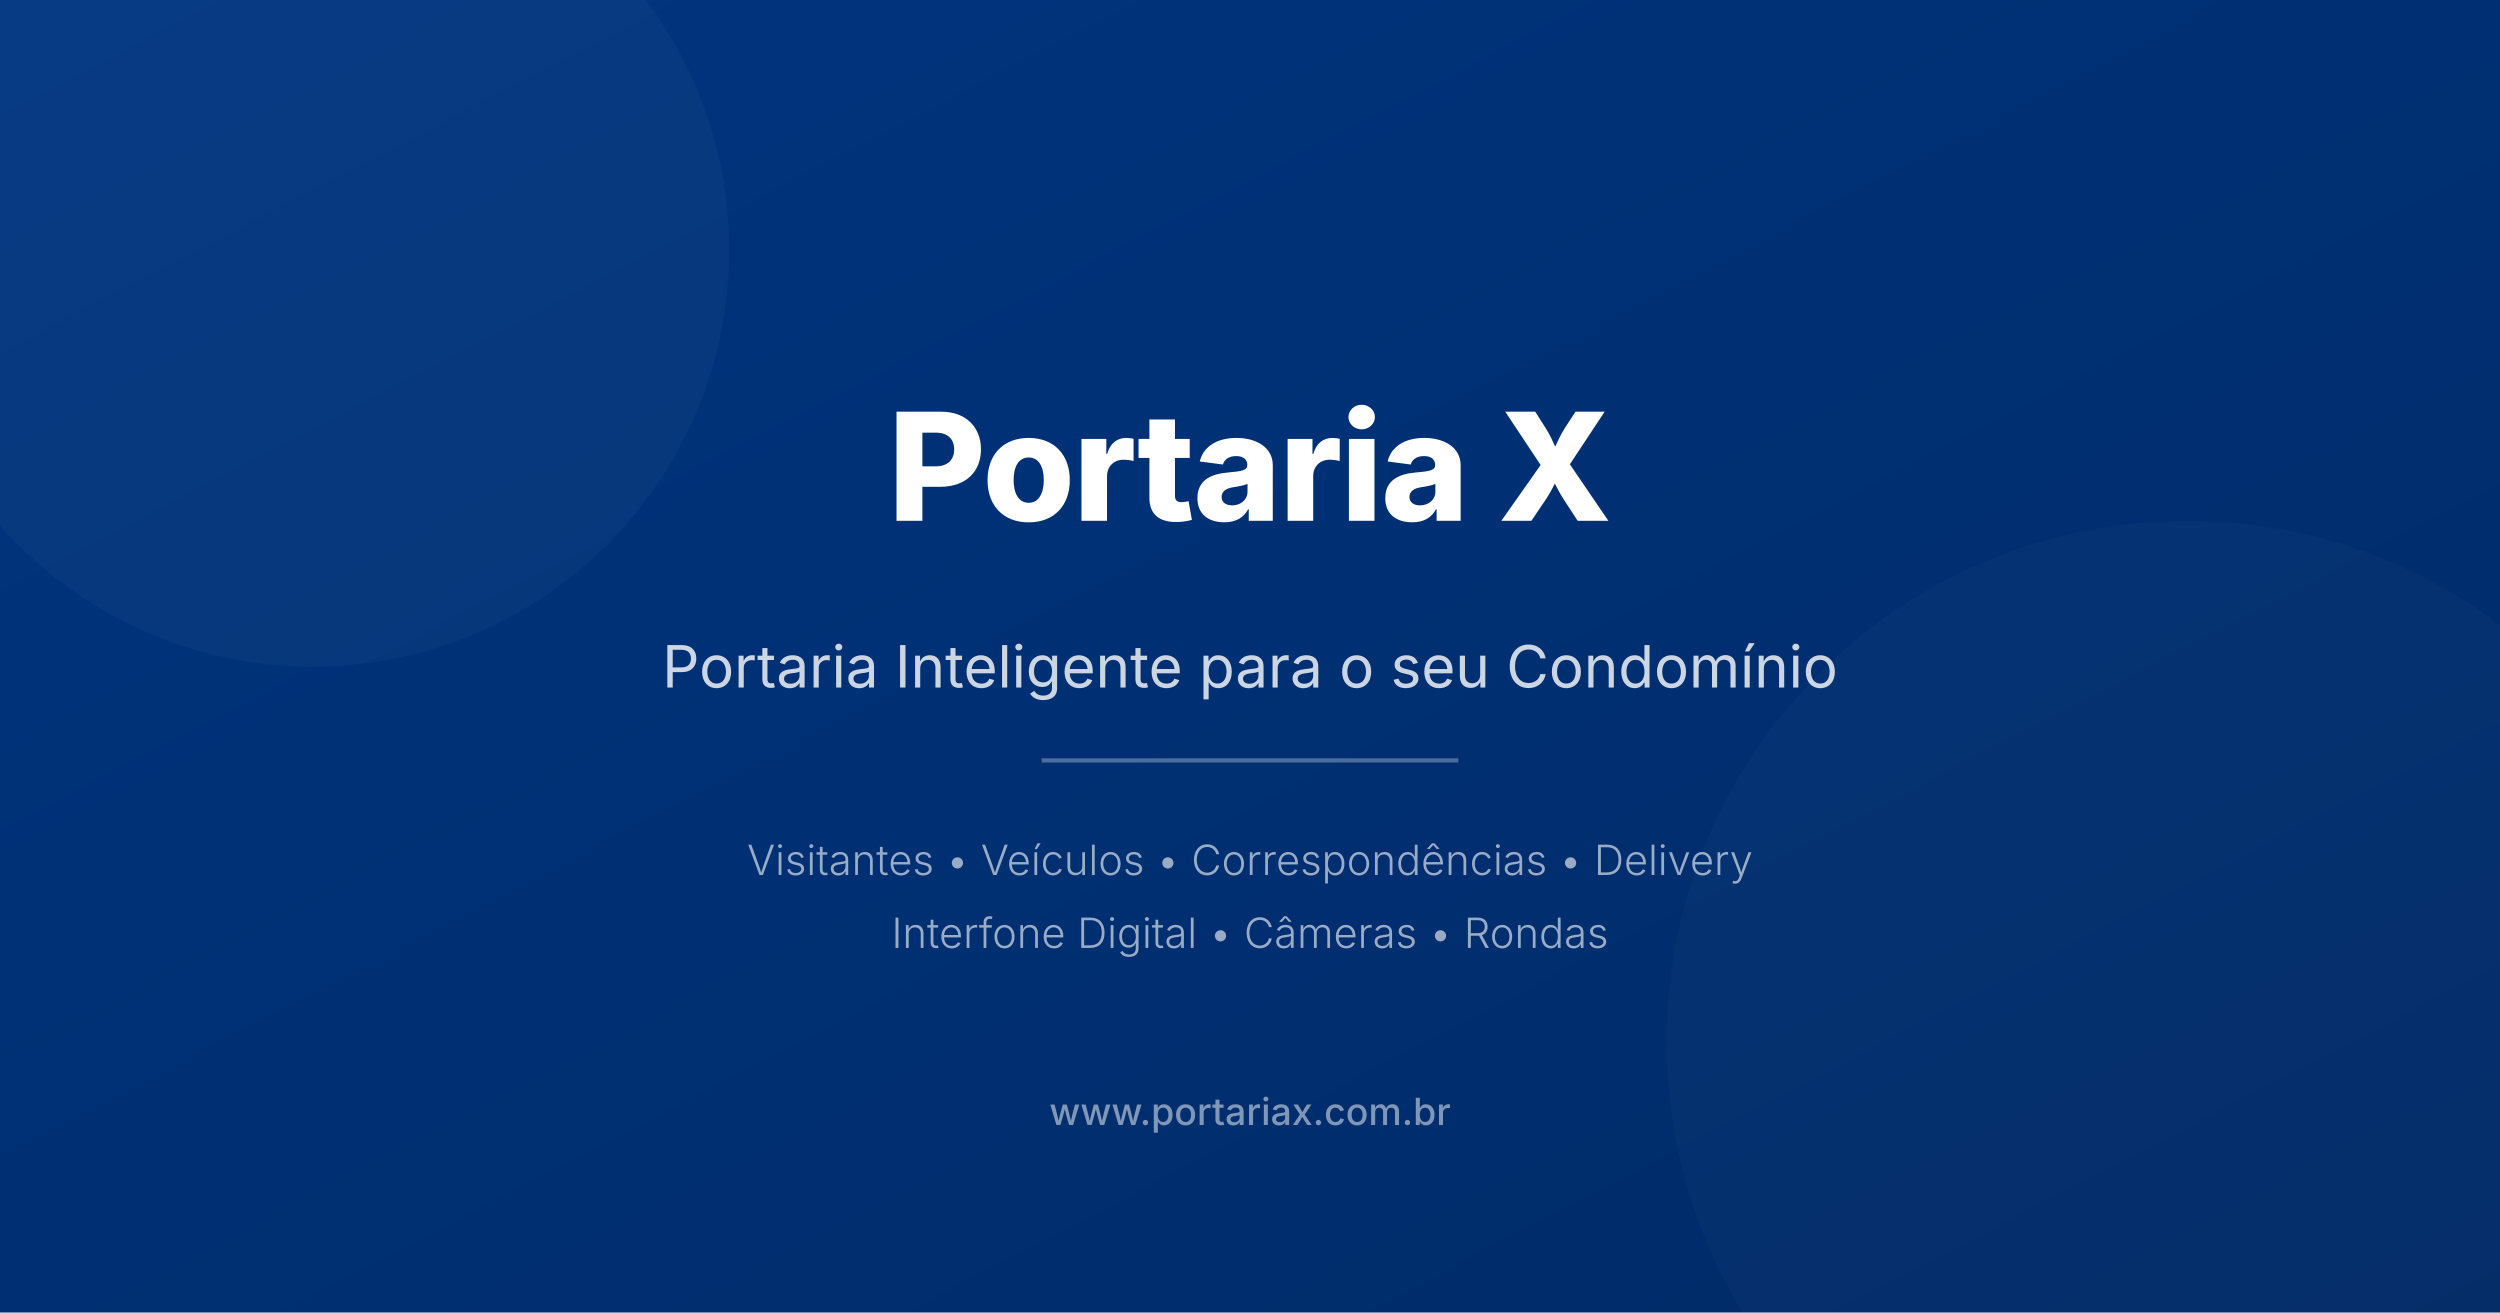
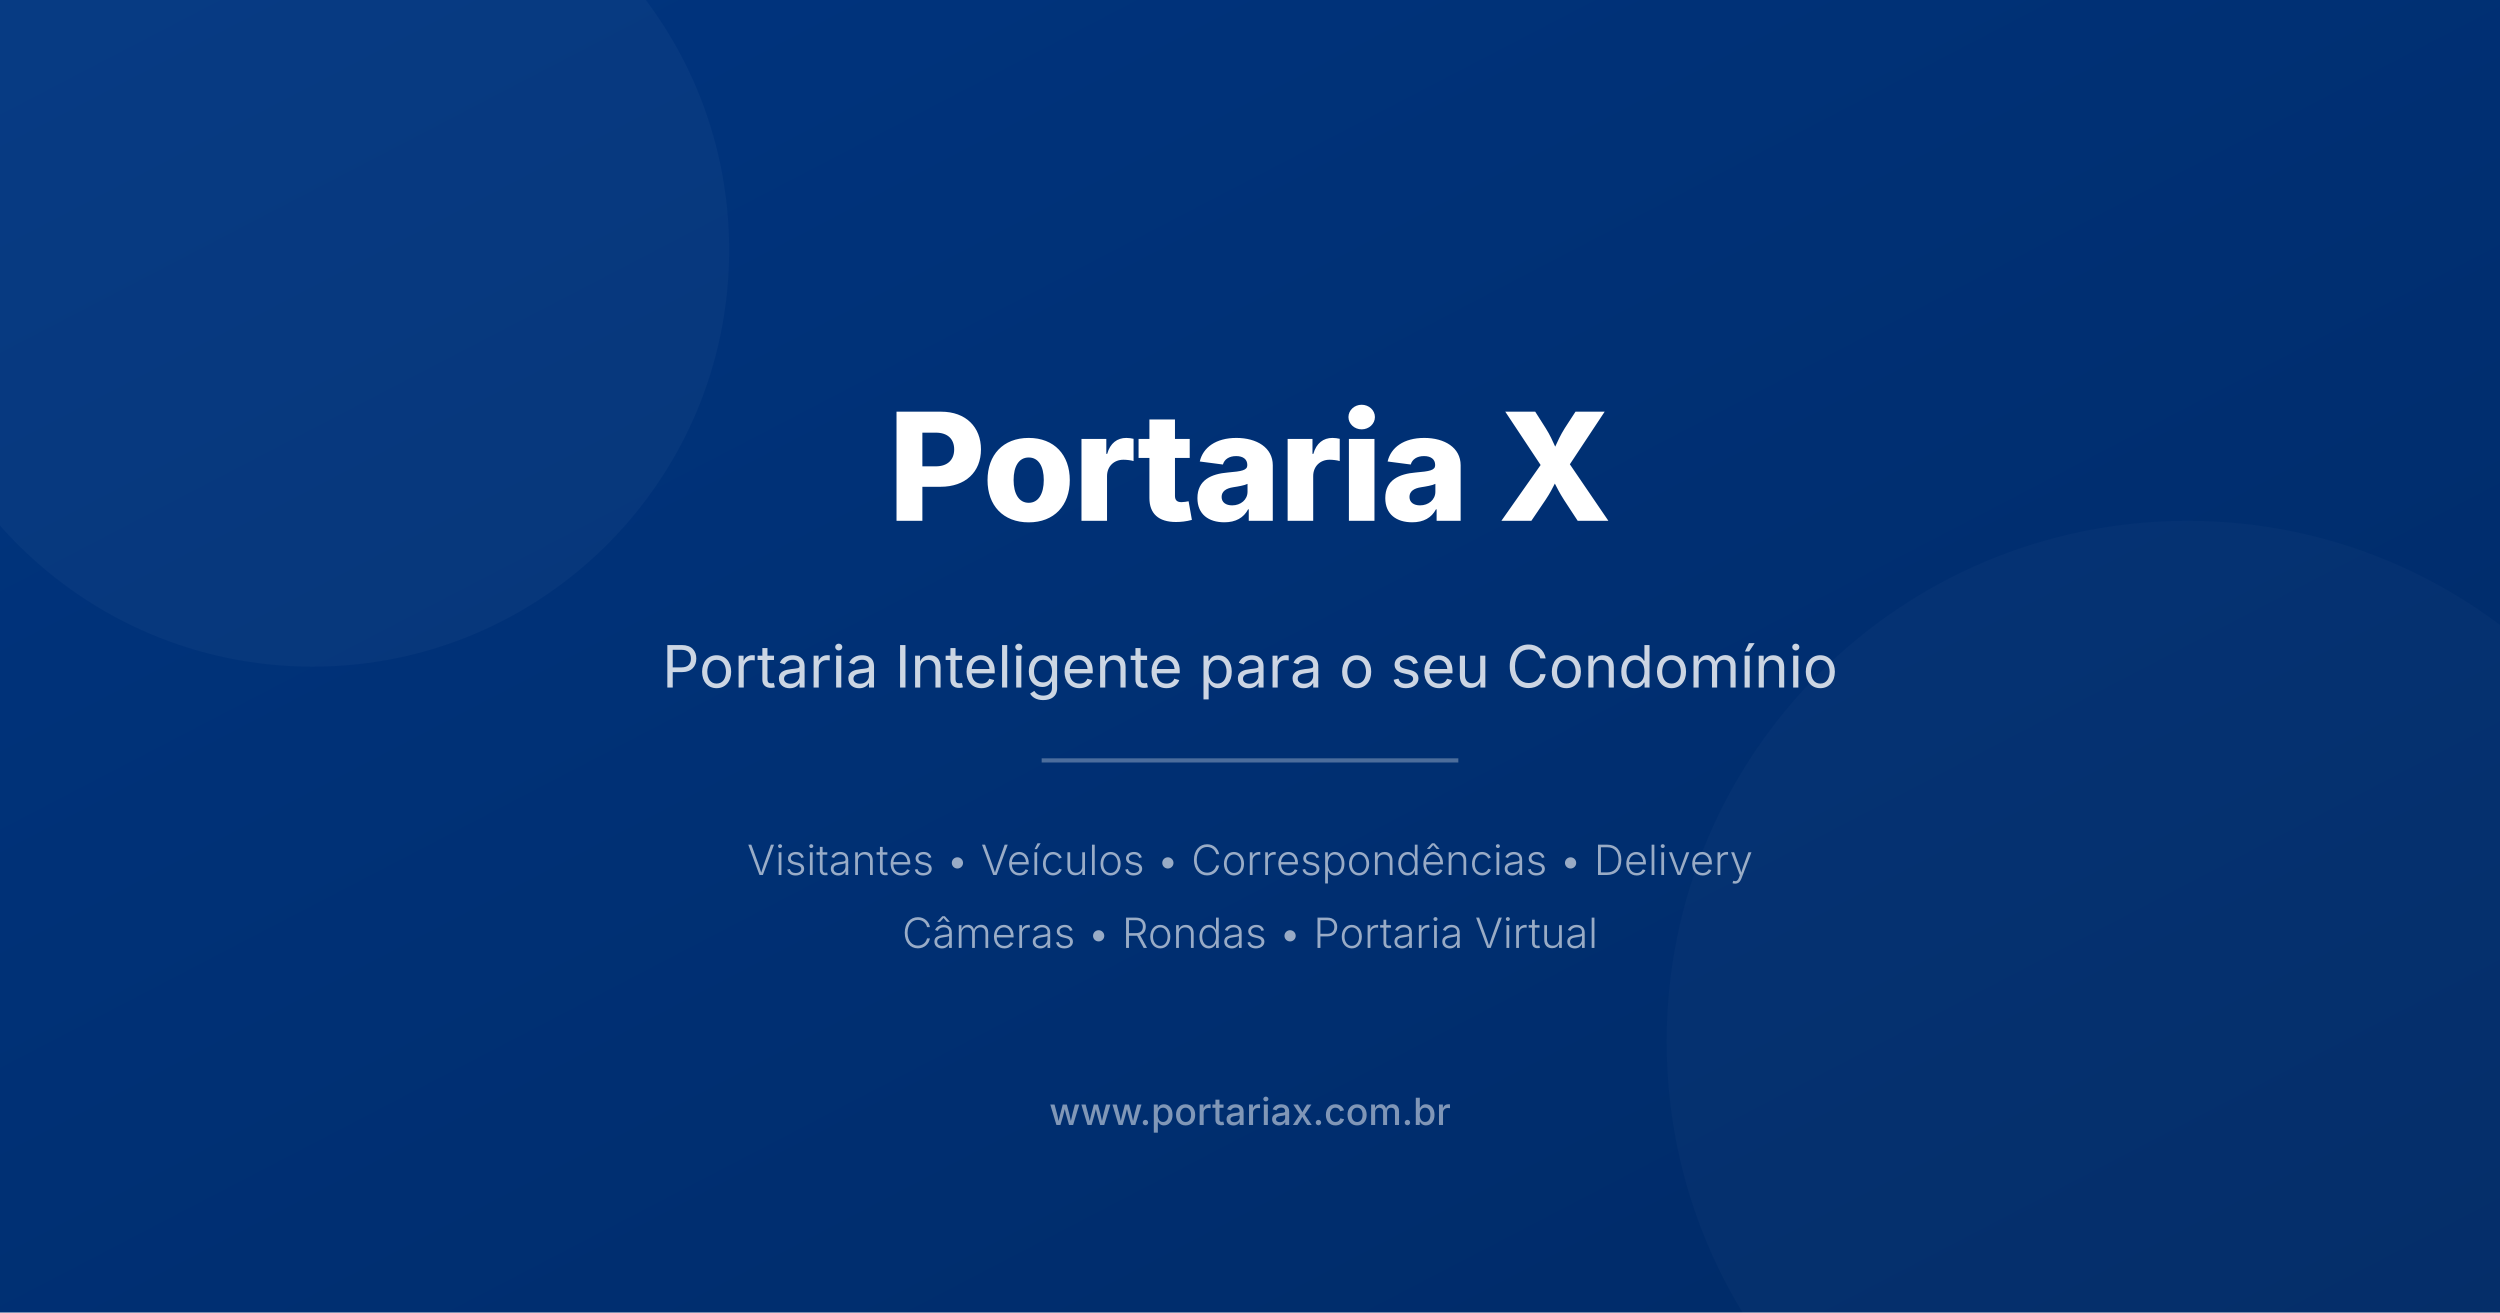
<svg xmlns="http://www.w3.org/2000/svg" width="1200" height="630" viewBox="0 0 1200 630">
  <defs>
    <linearGradient id="bg" x1="0%" y1="0%" x2="100%" y2="100%">
      <stop offset="0%" style="stop-color:#003580;stop-opacity:1" />
      <stop offset="100%" style="stop-color:#002a66;stop-opacity:1" />
    </linearGradient>
  </defs>
  <rect width="1200" height="630" fill="url(#bg)" />
  <circle cx="150" cy="120" r="200" fill="rgba(255,255,255,0.03)" />
  <circle cx="1050" cy="500" r="250" fill="rgba(255,255,255,0.02)" />
  <text x="600" y="250" font-family="Inter, Arial, sans-serif" font-size="72" font-weight="800" fill="#ffffff" text-anchor="middle" letter-spacing="-1">Portaria X</text>
  <text x="600" y="330" font-family="Inter, Arial, sans-serif" font-size="28" font-weight="400" fill="rgba(255,255,255,0.8)" text-anchor="middle">Portaria Inteligente para o seu Condomínio</text>
  <line x1="500" y1="365" x2="700" y2="365" stroke="rgba(255,255,255,0.3)" stroke-width="2" />
  <text x="600" y="420" font-family="Inter, Arial, sans-serif" font-size="20" font-weight="300" fill="rgba(255,255,255,0.6)" text-anchor="middle">Visitantes • Veículos • Correspondências • Delivery</text>
-   <text x="600" y="455" font-family="Inter, Arial, sans-serif" font-size="20" font-weight="300" fill="rgba(255,255,255,0.6)" text-anchor="middle">Interfone Digital • Câmeras • Rondas</text>
+   <text x="600" y="455" font-family="Inter, Arial, sans-serif" font-size="20" font-weight="300" fill="rgba(255,255,255,0.6)" text-anchor="middle">Câmeras • Rondas • Portaria Virtual</text>
  <text x="600" y="540" font-family="Inter, Arial, sans-serif" font-size="18" font-weight="500" fill="rgba(255,255,255,0.5)" text-anchor="middle">www.portariax.com.br</text>
</svg>
